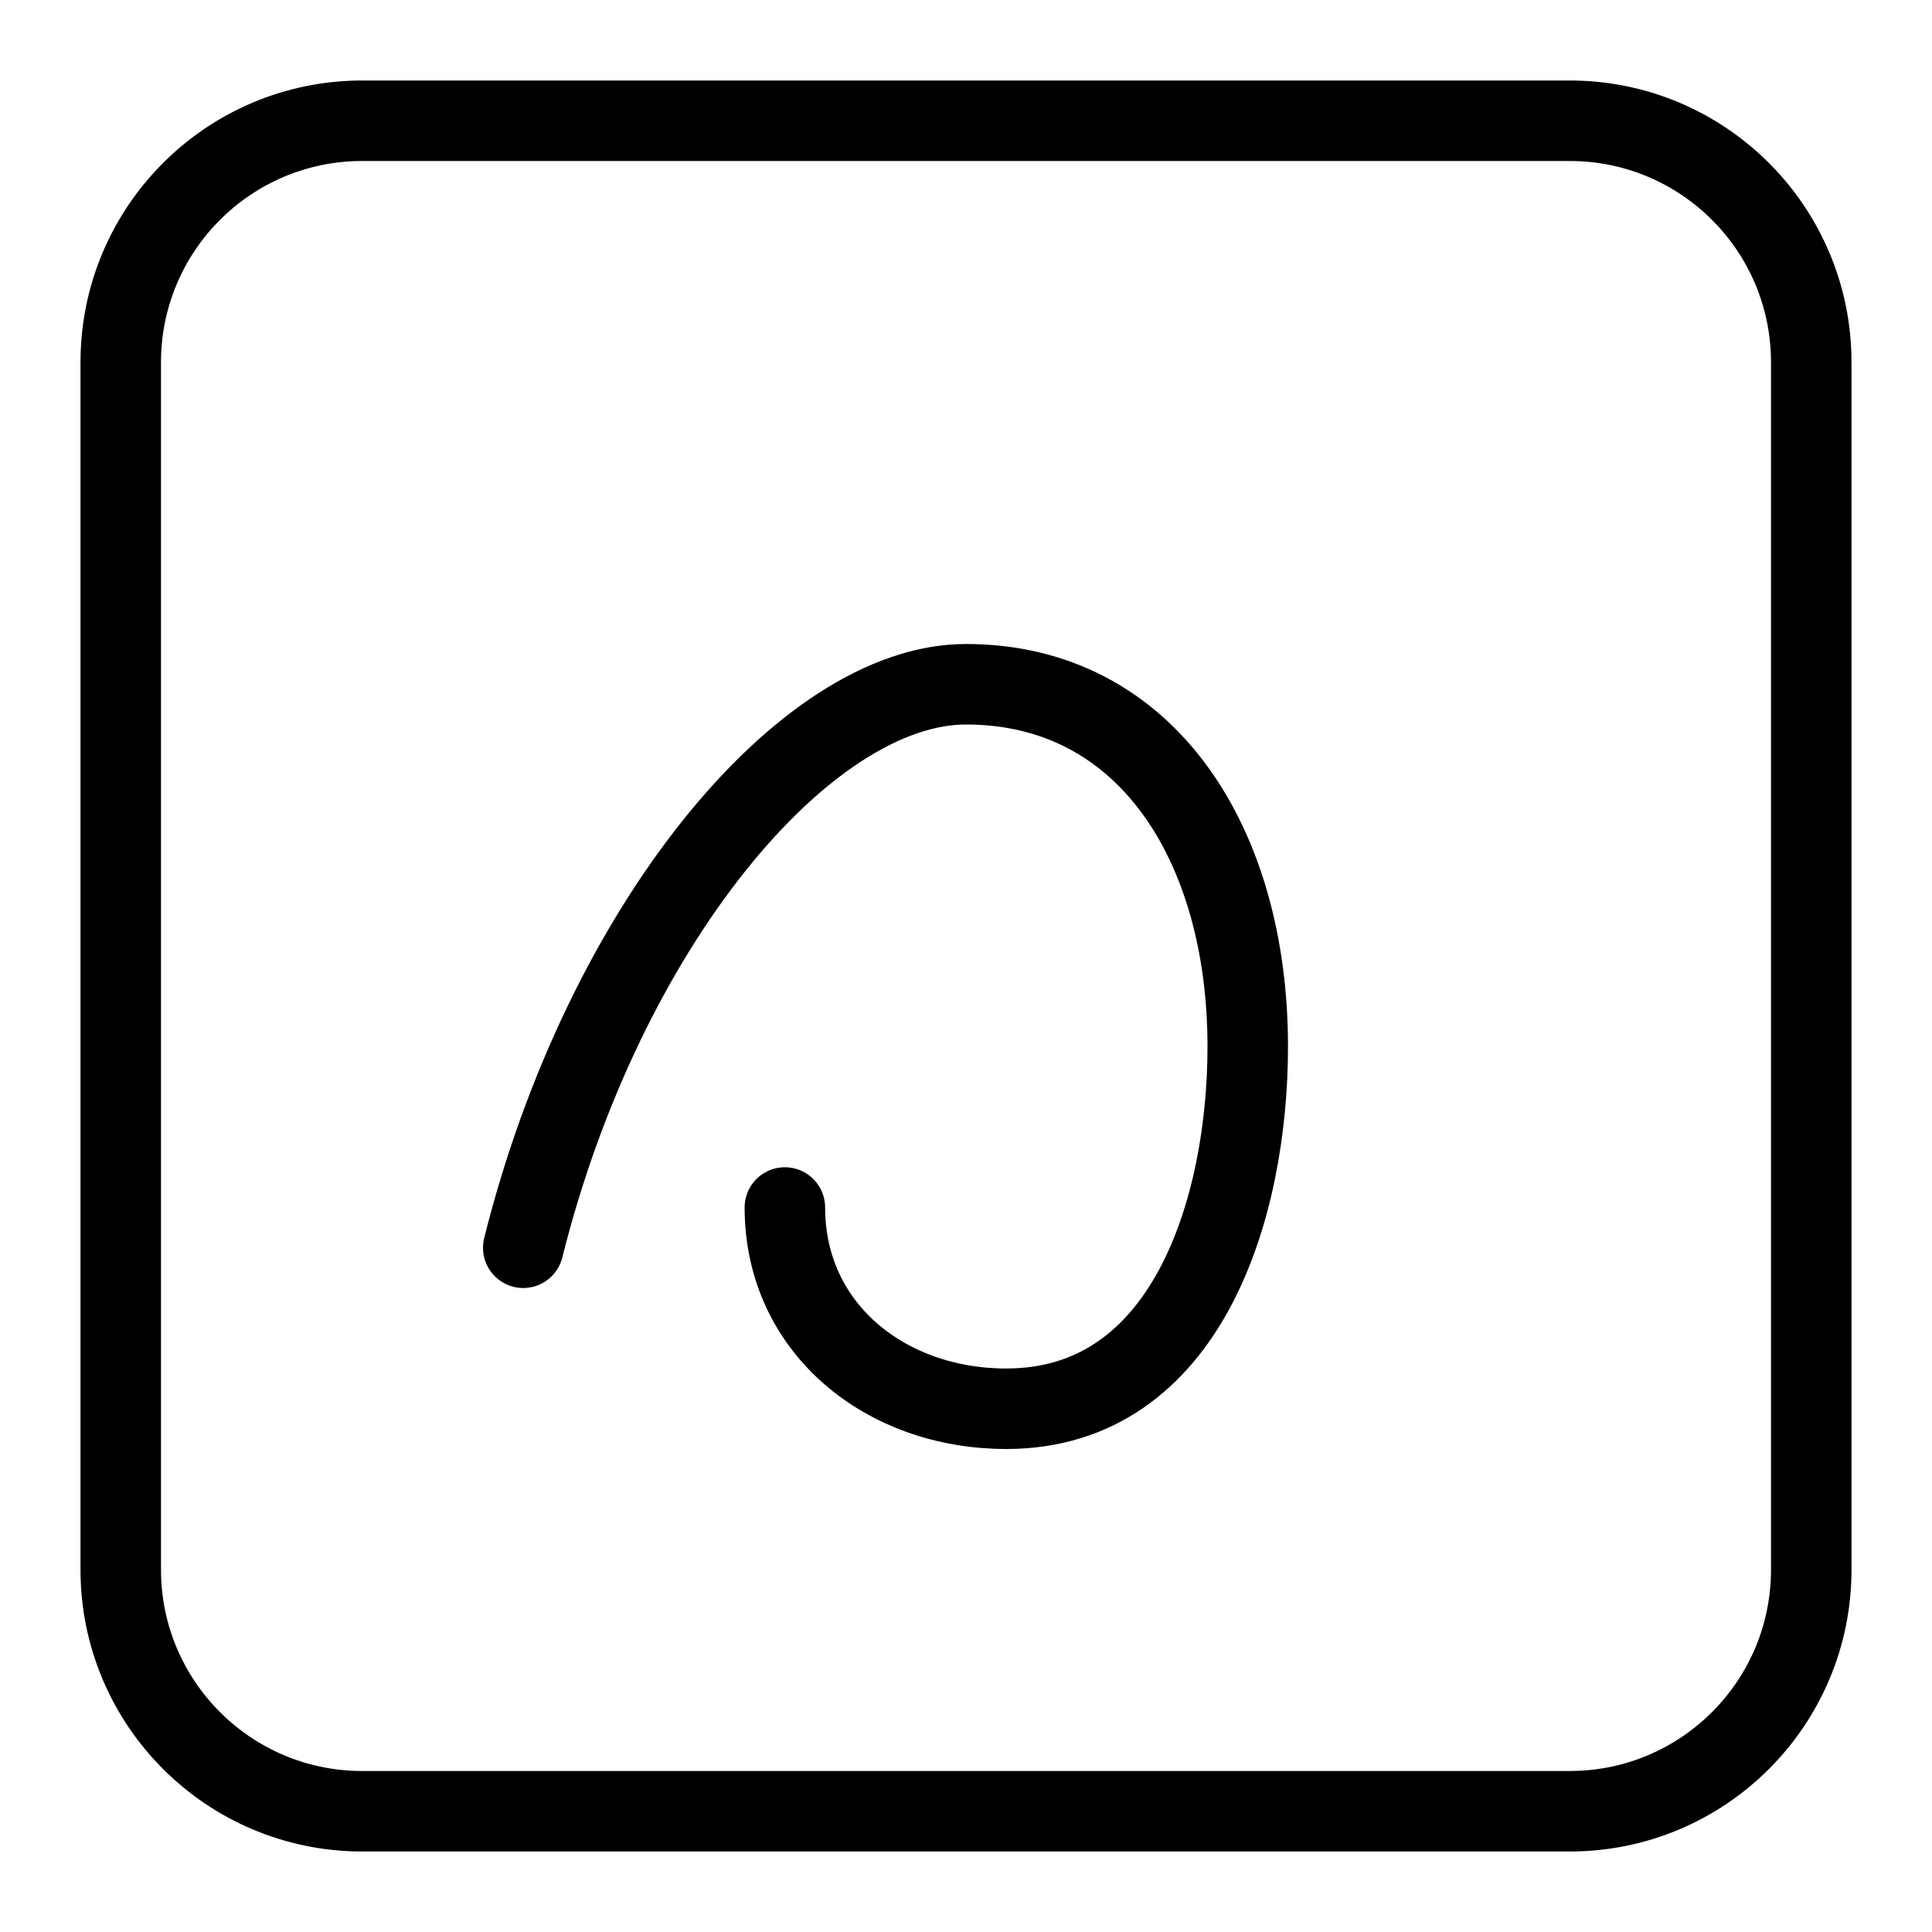
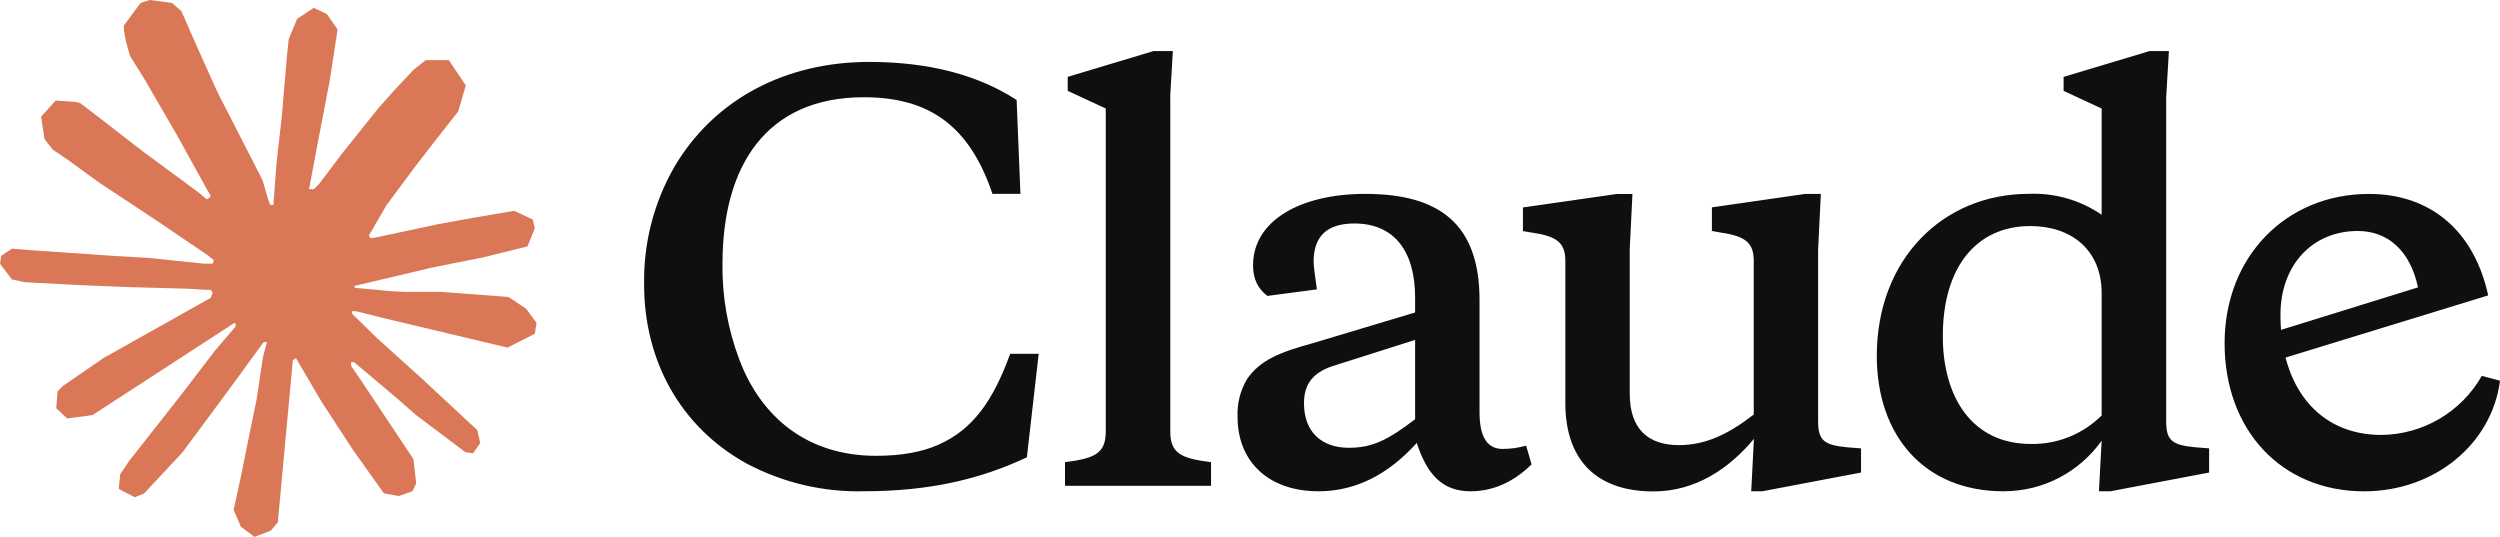
- <svg xmlns="http://www.w3.org/2000/svg" width="96" height="96" viewBox="0 0 96 96" role="img" aria-label="Claude (Anthropic)">
-   <rect x="6" y="6" width="84" height="84" rx="12" fill="none" stroke="currentColor" stroke-width="4" />
-   <path d="M26 62c4-16 14-28 22-28 9 0 14 8 14 18 0 8-3 18-12 18-6 0-11-4-11-10" fill="none" stroke="currentColor" stroke-width="4" stroke-linecap="round" />
+ <svg xmlns="http://www.w3.org/2000/svg" id="katman_1" data-name="katman 1" version="1.1" viewBox="0 0 689.98 148.18" width="689.98" height="148.18">
+   <defs id="defs145">
+     <style id="style143">
+       .cls-1 {
+         fill: #0f0f0d;
+       }
+ 
+       .cls-1, .cls-2 {
+         stroke-width: 0px;
+       }
+ 
+       .cls-2 {
+         fill: #d97757;
+       }
+     </style>
+   </defs>
+   <g id="g314" transform="translate(-75.96,-223.53)">
+     <path class="cls-2" d="m 105.01,322.07 29.14,-16.35 0.49,-1.42 -0.49,-0.79 h -1.42 l -4.87,-0.3 -16.65,-0.45 -14.44,-0.6 -13.99,-0.75 -3.52,-0.75 -3.3,-4.35 0.34,-2.17 2.96,-1.99 4.24,0.37 9.37,0.64 14.06,0.97 10.2,0.6 15.11,1.57 h 2.4 l 0.34,-0.97 -0.82,-0.6 -0.64,-0.6 -14.55,-9.86 -15.75,-10.42 -8.25,-6 -4.46,-3.04 -2.25,-2.85 -0.97,-6.22 4.05,-4.46 5.44,0.37 1.39,0.37 5.51,4.24 11.77,9.11 15.37,11.32 2.25,1.87 0.9,-0.64 0.11,-0.45 -1.01,-1.69 -8.36,-15.11 -8.92,-15.37 -3.97,-6.37 -1.05,-3.82 c -0.37,-1.57 -0.64,-2.89 -0.64,-4.5 l 4.61,-6.26 2.55,-0.82 6.15,0.82 2.59,2.25 3.82,8.74 6.19,13.76 9.6,18.71 2.81,5.55 1.5,5.14 0.56,1.57 h 0.97 v -0.9 l 0.79,-10.54 1.46,-12.94 1.42,-16.65 0.49,-4.69 2.32,-5.62 4.61,-3.04 3.6,1.72 2.96,4.24 -0.41,2.74 -1.76,11.44 -3.45,17.92 -2.25,12 h 1.31 l 1.5,-1.5 6.07,-8.06 10.2,-12.75 4.5,-5.06 5.25,-5.59 3.37,-2.66 h 6.37 l 4.69,6.97 -2.1,7.2 -6.56,8.32 -5.44,7.05 -7.8,10.5 -4.87,8.4 0.45,0.67 1.16,-0.11 17.62,-3.75 9.52,-1.72 11.36,-1.95 5.14,2.4 0.56,2.44 -2.02,4.99 -12.15,3 -14.25,2.85 -21.22,5.02 -0.26,0.19 0.3,0.37 9.56,0.9 4.09,0.22 h 10.01 l 18.64,1.39 4.87,3.22 2.92,3.94 -0.49,3 -7.5,3.82 -10.12,-2.4 -23.62,-5.62 -8.1,-2.02 h -1.12 v 0.67 l 6.75,6.6 12.37,11.17 15.49,14.4 0.79,3.56 -1.99,2.81 -2.1,-0.3 -13.61,-10.24 -5.25,-4.61 -11.89,-10.01 h -0.79 v 1.05 l 2.74,4.01 14.47,21.75 0.75,6.67 -1.05,2.17 -3.75,1.31 -4.12,-0.75 -8.47,-11.89 -8.74,-13.39 -7.05,-12 -0.86,0.49 -4.16,44.81 -1.95,2.29 -4.5,1.72 -3.75,-2.85 -1.99,-4.61 1.99,-9.11 2.4,-11.89 1.95,-9.45 1.76,-11.74 1.05,-3.9 -0.07,-0.26 -0.86,0.11 -8.85,12.15 -13.46,18.19 -10.65,11.4 -2.55,1.01 -4.42,-2.29 0.41,-4.09 2.47,-3.64 14.74,-18.75 8.89,-11.62 5.74,-6.71 -0.04,-0.97 h -0.34 l -39.15,25.42 -6.97,0.9 -3,-2.81 0.37,-4.61 1.42,-1.5 11.77,-8.1 -0.04,0.04 z" shape-rendering="optimizeQuality" id="path147" />
+     <path class="cls-1" d="m 317.73,349.33 c -18.82,0 -31.69,-10.5 -37.76,-26.66 -3.17,-8.42 -4.74,-17.36 -4.61,-26.36 0,-27.11 12.15,-45.94 39,-45.94 18.04,0 29.17,7.87 35.51,26.66 h 7.72 l -1.05,-25.91 c -10.8,-6.97 -24.3,-10.5 -40.72,-10.5 -23.14,0 -42.82,10.35 -53.77,29.02 -5.66,9.86 -8.53,21.07 -8.32,32.44 0,20.74 9.79,39.11 28.16,49.31 10.06,5.37 21.34,8.04 32.74,7.72 17.92,0 32.14,-3.41 44.74,-9.37 l 3.26,-28.57 h -7.87 c -4.72,13.05 -10.35,20.89 -19.69,25.05 -4.57,2.06 -10.35,3.11 -17.32,3.11 z m 81.18,-98.96 0.75,-12.75 h -5.32 l -23.7,7.12 v 3.86 l 10.5,4.87 v 89.17 c 0,6.07 -3.11,7.42 -11.25,8.44 v 6.52 h 40.31 v -6.52 c -8.17,-1.01 -11.25,-2.36 -11.25,-8.44 V 250.4 l -0.04,-0.04 z m 160.31,108.75 h 3.11 l 27.26,-5.17 v -6.67 l -3.82,-0.3 c -6.37,-0.6 -8.02,-1.91 -8.02,-7.12 v -47.55 l 0.75,-15.26 h -4.31 l -25.76,3.71 v 6.52 l 2.51,0.45 c 6.97,1.01 9.04,2.96 9.04,7.84 v 42.37 c -6.67,5.17 -13.05,8.44 -20.62,8.44 -8.4,0 -13.61,-4.27 -13.61,-14.25 v -39.79 l 0.75,-15.26 h -4.42 l -25.8,3.71 v 6.52 l 2.66,0.45 c 6.97,1.01 9.04,2.96 9.04,7.84 v 39.11 c 0,16.57 9.37,24.45 24.3,24.45 11.4,0 20.74,-6.07 27.75,-14.51 l -0.75,14.51 -0.04,-0.04 z M 484.3,306.36 c 0,-21.19 -11.25,-29.32 -31.57,-29.32 -17.92,0 -30.94,7.42 -30.94,19.72 0,3.67 1.31,6.49 3.97,8.44 l 13.65,-1.8 c -0.6,-4.12 -0.9,-6.64 -0.9,-7.69 0,-6.97 3.71,-10.5 11.25,-10.5 11.14,0 16.76,7.84 16.76,20.44 v 4.12 l -28.12,8.44 c -9.37,2.55 -14.7,4.76 -18.26,9.94 -1.89,3.17 -2.8,6.82 -2.62,10.5 0,12 8.25,20.47 22.35,20.47 10.2,0 19.24,-4.61 27.11,-13.35 2.81,8.74 7.12,13.35 14.81,13.35 6.22,0 11.85,-2.51 16.87,-7.42 l -1.5,-5.17 c -2.17,0.6 -4.27,0.9 -6.49,0.9 -4.31,0 -6.37,-3.41 -6.37,-10.09 v -30.97 z m -36,40.76 c -7.69,0 -12.45,-4.46 -12.45,-12.3 0,-5.32 2.51,-8.44 7.87,-10.24 l 22.8,-7.24 v 21.9 c -7.27,5.51 -11.55,7.87 -18.22,7.87 z m 237.36,6.82 v -6.67 l -3.86,-0.3 c -6.37,-0.6 -7.99,-1.91 -7.99,-7.12 v -89.47 l 0.75,-12.75 h -5.36 l -23.7,7.12 v 3.86 l 10.5,4.87 v 29.32 c -5.91,-4.05 -12.98,-6.08 -20.14,-5.77 -23.55,0 -41.92,17.92 -41.92,44.74 0,22.09 13.2,37.35 34.95,37.35 11.25,0 21.04,-5.47 27.11,-13.95 l -0.75,13.95 h 3.15 l 27.26,-5.17 v 0 z m -49.35,-68.02 c 11.25,0 19.69,6.52 19.69,18.52 v 33.75 c -5.18,5.16 -12.23,8 -19.54,7.87 -16.12,0 -24.3,-12.75 -24.3,-29.77 0,-19.12 9.34,-30.37 24.15,-30.37 z M 743.3,302.8 c -2.1,-9.9 -8.17,-15.52 -16.61,-15.52 -12.6,0 -21.34,9.49 -21.34,23.1 0,20.14 10.65,33.19 27.86,33.19 11.48,-0.12 22.04,-6.33 27.71,-16.31 l 5.02,1.35 c -2.25,17.47 -18.07,30.52 -37.5,30.52 -22.8,0 -38.51,-16.87 -38.51,-40.87 0,-24 17.06,-41.21 39.86,-41.21 17.02,0 29.02,10.24 32.89,28.01 l -59.4,18.22 v -8.02 l 40.01,-12.41 v -0.04 z" shape-rendering="optimizeQuality" id="path149" />
+   </g>
</svg>
